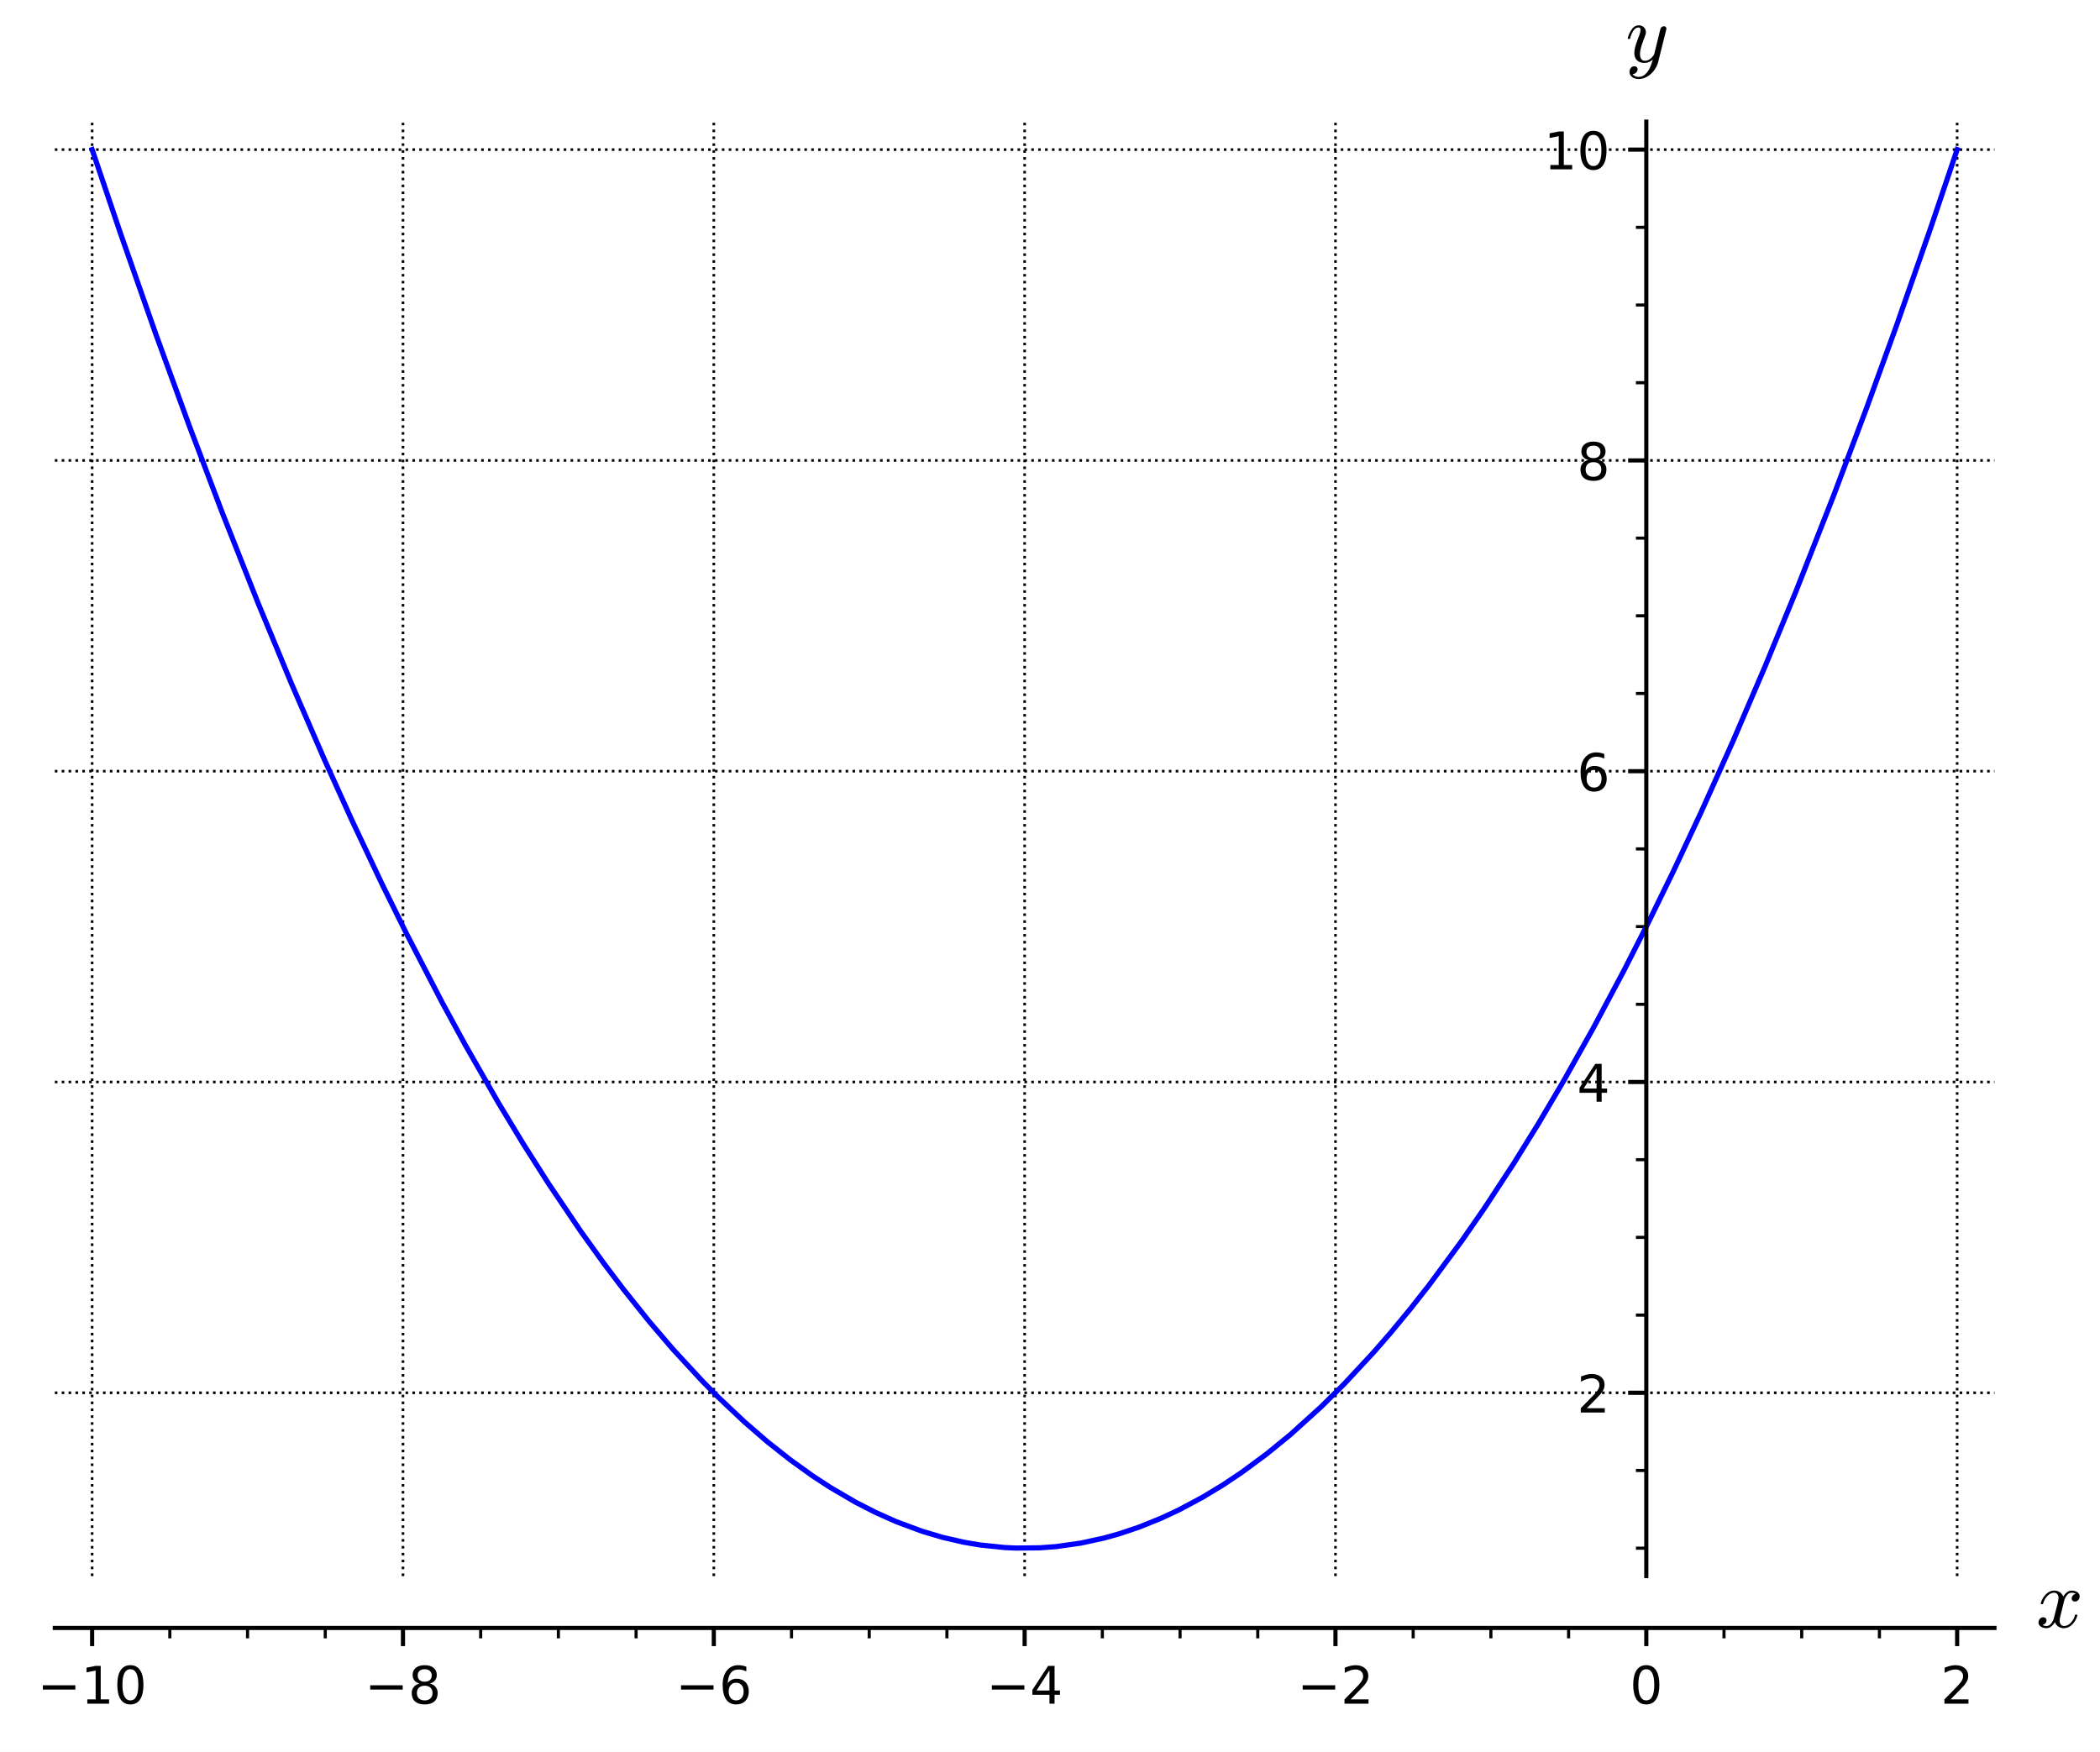
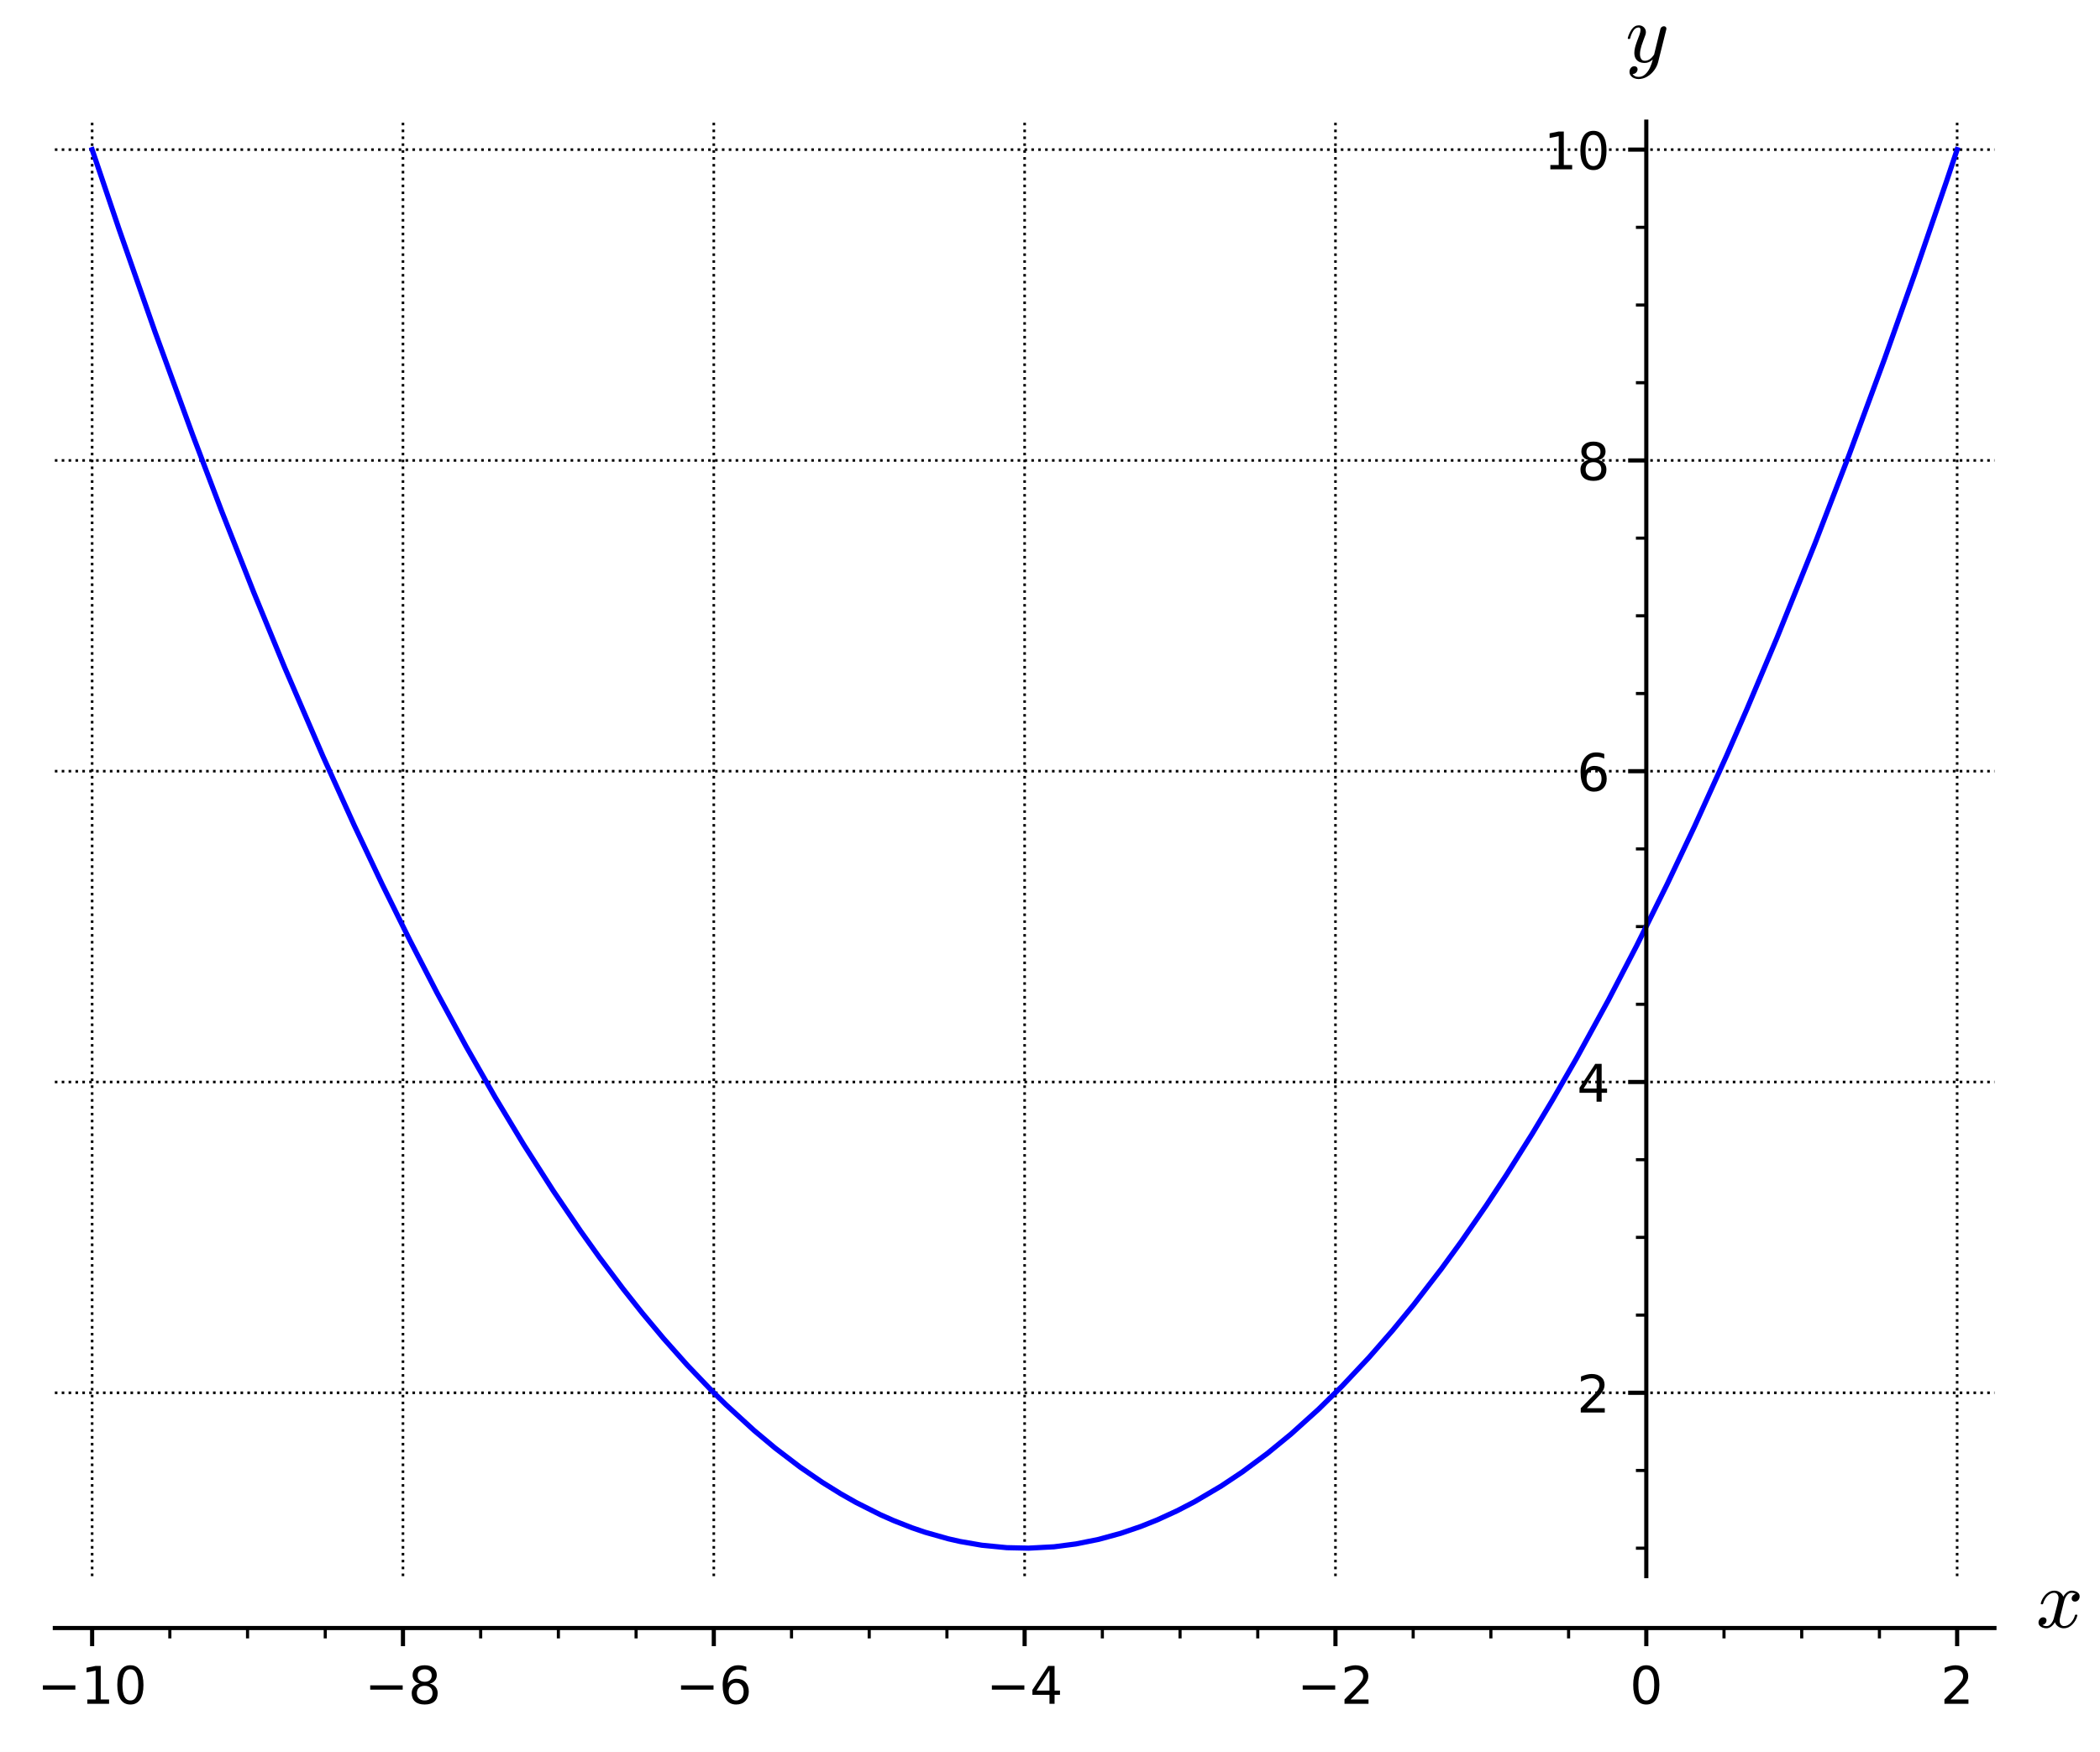
- <svg xmlns="http://www.w3.org/2000/svg" xmlns:xlink="http://www.w3.org/1999/xlink" width="404.638pt" height="337.601pt" viewBox="0 0 404.638 337.601" version="1.1">
+ <svg xmlns="http://www.w3.org/2000/svg" xmlns:xlink="http://www.w3.org/1999/xlink" width="404.619pt" height="337.601pt" viewBox="0 0 404.619 337.601" version="1.1">
  <defs>
    <style type="text/css">*{stroke-linejoin: round; stroke-linecap: butt}</style>
  </defs>
  <g id="figure_1">
    <g id="patch_1">
-       <path d="M 0 337.601  L 404.638 337.601  L 404.638 0  L 0 0  z " style="fill: #ffffff" />
+       <path d="M 0 337.601  L 404.619 337.601  L 404.619 0  L 0 0  z " style="fill: #ffffff" />
    </g>
    <g id="axes_1">
      <g id="patch_2">
-         <path d="M 10.565 303.723  L 384.298 303.723  L 384.298 23.442  L 10.565 23.442  z " style="fill: #ffffff" />
+         <path d="M 10.566 303.723  L 384.279 303.723  L 384.279 23.442  L 10.566 23.442  z " style="fill: #ffffff" />
      </g>
      <g id="matplotlib.axis_1">
        <g id="xtick_1">
          <g id="line2d_1">
-             <path d="M 17.752 303.723  L 17.752 23.442  " clip-path="url(#peee781e244)" style="fill: none; stroke-dasharray: 0.5,0.825; stroke-dashoffset: 0; stroke: #000000; stroke-width: 0.5" />
+             <path d="M 17.752 303.723  L 17.752 23.442  " clip-path="url(#p5a4845e6b5)" style="fill: none; stroke-dasharray: 0.5,0.825; stroke-dashoffset: 0; stroke: #000000; stroke-width: 0.5" />
          </g>
          <g id="line2d_2">
            <defs>
-               <path id="mcf49703777" d="M 0 0  L 0 3.5  " style="stroke: #000000; stroke-width: 0.8" />
-             </defs>
-             <g>
-               <use xlink:href="#mcf49703777" x="17.752" y="313.723" style="stroke: #000000; stroke-width: 0.8" />
+               <path id="m98d7b117cc" d="M 0 0  L 0 3.5  " style="stroke: #000000; stroke-width: 0.8" />
+             </defs>
+             <g>
+               <use xlink:href="#m98d7b117cc" x="17.752" y="313.723" style="stroke: #000000; stroke-width: 0.8" />
            </g>
          </g>
          <g id="text_1">
            <g transform="translate(7.2 328.3209) scale(0.1 -0.1)">
              <defs>
                <path id="DejaVuSans-2212" d="M 678 2272  L 4684 2272  L 4684 1741  L 678 1741  L 678 2272  z " transform="scale(0.015625)" />
                <path id="DejaVuSans-31" d="M 794 531  L 1825 531  L 1825 4091  L 703 3866  L 703 4441  L 1819 4666  L 2450 4666  L 2450 531  L 3481 531  L 3481 0  L 794 0  L 794 531  z " transform="scale(0.015625)" />
                <path id="DejaVuSans-30" d="M 2034 4250  Q 1547 4250 1301 3770  Q 1056 3291 1056 2328  Q 1056 1369 1301 889  Q 1547 409 2034 409  Q 2525 409 2770 889  Q 3016 1369 3016 2328  Q 3016 3291 2770 3770  Q 2525 4250 2034 4250  z M 2034 4750  Q 2819 4750 3233 4129  Q 3647 3509 3647 2328  Q 3647 1150 3233 529  Q 2819 -91 2034 -91  Q 1250 -91 836 529  Q 422 1150 422 2328  Q 422 3509 836 4129  Q 1250 4750 2034 4750  z " transform="scale(0.015625)" />
              </defs>
              <use xlink:href="#DejaVuSans-2212" />
              <use xlink:href="#DejaVuSans-31" x="83.789" />
              <use xlink:href="#DejaVuSans-30" x="147.412" />
            </g>
          </g>
        </g>
        <g id="xtick_2">
          <g id="line2d_3">
-             <path d="M 77.645 303.723  L 77.645 23.442  " clip-path="url(#peee781e244)" style="fill: none; stroke-dasharray: 0.5,0.825; stroke-dashoffset: 0; stroke: #000000; stroke-width: 0.5" />
+             <path d="M 77.642 303.723  L 77.642 23.442  " clip-path="url(#p5a4845e6b5)" style="fill: none; stroke-dasharray: 0.5,0.825; stroke-dashoffset: 0; stroke: #000000; stroke-width: 0.5" />
          </g>
          <g id="line2d_4">
            <g>
-               <use xlink:href="#mcf49703777" x="77.645" y="313.723" style="stroke: #000000; stroke-width: 0.8" />
+               <use xlink:href="#m98d7b117cc" x="77.642" y="313.723" style="stroke: #000000; stroke-width: 0.8" />
            </g>
          </g>
          <g id="text_2">
-             <g transform="translate(70.27437 328.3209) scale(0.1 -0.1)">
+             <g transform="translate(70.2712 328.3209) scale(0.1 -0.1)">
              <defs>
                <path id="DejaVuSans-38" d="M 2034 2216  Q 1584 2216 1326 1975  Q 1069 1734 1069 1313  Q 1069 891 1326 650  Q 1584 409 2034 409  Q 2484 409 2743 651  Q 3003 894 3003 1313  Q 3003 1734 2745 1975  Q 2488 2216 2034 2216  z M 1403 2484  Q 997 2584 770 2862  Q 544 3141 544 3541  Q 544 4100 942 4425  Q 1341 4750 2034 4750  Q 2731 4750 3128 4425  Q 3525 4100 3525 3541  Q 3525 3141 3298 2862  Q 3072 2584 2669 2484  Q 3125 2378 3379 2068  Q 3634 1759 3634 1313  Q 3634 634 3220 271  Q 2806 -91 2034 -91  Q 1263 -91 848 271  Q 434 634 434 1313  Q 434 1759 690 2068  Q 947 2378 1403 2484  z M 1172 3481  Q 1172 3119 1398 2916  Q 1625 2713 2034 2713  Q 2441 2713 2670 2916  Q 2900 3119 2900 3481  Q 2900 3844 2670 4047  Q 2441 4250 2034 4250  Q 1625 4250 1398 4047  Q 1172 3844 1172 3481  z " transform="scale(0.015625)" />
              </defs>
              <use xlink:href="#DejaVuSans-2212" />
              <use xlink:href="#DejaVuSans-38" x="83.789" />
            </g>
          </g>
        </g>
        <g id="xtick_3">
          <g id="line2d_5">
-             <path d="M 137.539 303.723  L 137.539 23.442  " clip-path="url(#peee781e244)" style="fill: none; stroke-dasharray: 0.5,0.825; stroke-dashoffset: 0; stroke: #000000; stroke-width: 0.5" />
+             <path d="M 137.532 303.723  L 137.532 23.442  " clip-path="url(#p5a4845e6b5)" style="fill: none; stroke-dasharray: 0.5,0.825; stroke-dashoffset: 0; stroke: #000000; stroke-width: 0.5" />
          </g>
          <g id="line2d_6">
            <g>
-               <use xlink:href="#mcf49703777" x="137.539" y="313.723" style="stroke: #000000; stroke-width: 0.8" />
+               <use xlink:href="#m98d7b117cc" x="137.532" y="313.723" style="stroke: #000000; stroke-width: 0.8" />
            </g>
          </g>
          <g id="text_3">
-             <g transform="translate(130.1675 328.3209) scale(0.1 -0.1)">
+             <g transform="translate(130.1611 328.3209) scale(0.1 -0.1)">
              <defs>
                <path id="DejaVuSans-36" d="M 2113 2584  Q 1688 2584 1439 2293  Q 1191 2003 1191 1497  Q 1191 994 1439 701  Q 1688 409 2113 409  Q 2538 409 2786 701  Q 3034 994 3034 1497  Q 3034 2003 2786 2293  Q 2538 2584 2113 2584  z M 3366 4563  L 3366 3988  Q 3128 4100 2886 4159  Q 2644 4219 2406 4219  Q 1781 4219 1451 3797  Q 1122 3375 1075 2522  Q 1259 2794 1537 2939  Q 1816 3084 2150 3084  Q 2853 3084 3261 2657  Q 3669 2231 3669 1497  Q 3669 778 3244 343  Q 2819 -91 2113 -91  Q 1303 -91 875 529  Q 447 1150 447 2328  Q 447 3434 972 4092  Q 1497 4750 2381 4750  Q 2619 4750 2861 4703  Q 3103 4656 3366 4563  z " transform="scale(0.015625)" />
              </defs>
              <use xlink:href="#DejaVuSans-2212" />
              <use xlink:href="#DejaVuSans-36" x="83.789" />
            </g>
          </g>
        </g>
        <g id="xtick_4">
          <g id="line2d_7">
-             <path d="M 197.432 303.723  L 197.432 23.442  " clip-path="url(#peee781e244)" style="fill: none; stroke-dasharray: 0.5,0.825; stroke-dashoffset: 0; stroke: #000000; stroke-width: 0.5" />
+             <path d="M 197.422 303.723  L 197.422 23.442  " clip-path="url(#p5a4845e6b5)" style="fill: none; stroke-dasharray: 0.5,0.825; stroke-dashoffset: 0; stroke: #000000; stroke-width: 0.5" />
          </g>
          <g id="line2d_8">
            <g>
-               <use xlink:href="#mcf49703777" x="197.432" y="313.723" style="stroke: #000000; stroke-width: 0.8" />
+               <use xlink:href="#m98d7b117cc" x="197.422" y="313.723" style="stroke: #000000; stroke-width: 0.8" />
            </g>
          </g>
          <g id="text_4">
-             <g transform="translate(190.0606 328.3209) scale(0.1 -0.1)">
+             <g transform="translate(190.0511 328.3209) scale(0.1 -0.1)">
              <defs>
                <path id="DejaVuSans-34" d="M 2419 4116  L 825 1625  L 2419 1625  L 2419 4116  z M 2253 4666  L 3047 4666  L 3047 1625  L 3713 1625  L 3713 1100  L 3047 1100  L 3047 0  L 2419 0  L 2419 1100  L 313 1100  L 313 1709  L 2253 4666  z " transform="scale(0.015625)" />
              </defs>
              <use xlink:href="#DejaVuSans-2212" />
              <use xlink:href="#DejaVuSans-34" x="83.789" />
            </g>
          </g>
        </g>
        <g id="xtick_5">
          <g id="line2d_9">
-             <path d="M 257.325 303.723  L 257.325 23.442  " clip-path="url(#peee781e244)" style="fill: none; stroke-dasharray: 0.5,0.825; stroke-dashoffset: 0; stroke: #000000; stroke-width: 0.5" />
+             <path d="M 257.312 303.723  L 257.312 23.442  " clip-path="url(#p5a4845e6b5)" style="fill: none; stroke-dasharray: 0.5,0.825; stroke-dashoffset: 0; stroke: #000000; stroke-width: 0.5" />
          </g>
          <g id="line2d_10">
            <g>
-               <use xlink:href="#mcf49703777" x="257.325" y="313.723" style="stroke: #000000; stroke-width: 0.8" />
+               <use xlink:href="#m98d7b117cc" x="257.312" y="313.723" style="stroke: #000000; stroke-width: 0.8" />
            </g>
          </g>
          <g id="text_5">
-             <g transform="translate(249.9537 328.3209) scale(0.1 -0.1)">
+             <g transform="translate(249.941 328.3209) scale(0.1 -0.1)">
              <defs>
                <path id="DejaVuSans-32" d="M 1228 531  L 3431 531  L 3431 0  L 469 0  L 469 531  Q 828 903 1448 1529  Q 2069 2156 2228 2338  Q 2531 2678 2651 2914  Q 2772 3150 2772 3378  Q 2772 3750 2511 3984  Q 2250 4219 1831 4219  Q 1534 4219 1204 4116  Q 875 4013 500 3803  L 500 4441  Q 881 4594 1212 4672  Q 1544 4750 1819 4750  Q 2544 4750 2975 4387  Q 3406 4025 3406 3419  Q 3406 3131 3298 2873  Q 3191 2616 2906 2266  Q 2828 2175 2409 1742  Q 1991 1309 1228 531  z " transform="scale(0.015625)" />
              </defs>
              <use xlink:href="#DejaVuSans-2212" />
              <use xlink:href="#DejaVuSans-32" x="83.789" />
            </g>
          </g>
        </g>
        <g id="xtick_6">
          <g id="line2d_11">
-             <path d="M 317.218 303.723  L 317.218 23.442  " clip-path="url(#peee781e244)" style="fill: none; stroke-dasharray: 0.5,0.825; stroke-dashoffset: 0; stroke: #000000; stroke-width: 0.5" />
+             <path d="M 317.202 303.723  L 317.202 23.442  " clip-path="url(#p5a4845e6b5)" style="fill: none; stroke-dasharray: 0.5,0.825; stroke-dashoffset: 0; stroke: #000000; stroke-width: 0.5" />
          </g>
          <g id="line2d_12">
            <g>
-               <use xlink:href="#mcf49703777" x="317.218" y="313.723" style="stroke: #000000; stroke-width: 0.8" />
+               <use xlink:href="#m98d7b117cc" x="317.202" y="313.723" style="stroke: #000000; stroke-width: 0.8" />
            </g>
          </g>
          <g id="text_6">
-             <g transform="translate(314.0367 328.3209) scale(0.1 -0.1)">
+             <g transform="translate(314.0208 328.3209) scale(0.1 -0.1)">
              <use xlink:href="#DejaVuSans-30" />
            </g>
          </g>
        </g>
        <g id="xtick_7">
          <g id="line2d_13">
-             <path d="M 377.111 303.723  L 377.111 23.442  " clip-path="url(#peee781e244)" style="fill: none; stroke-dasharray: 0.5,0.825; stroke-dashoffset: 0; stroke: #000000; stroke-width: 0.5" />
+             <path d="M 377.092 303.723  L 377.092 23.442  " clip-path="url(#p5a4845e6b5)" style="fill: none; stroke-dasharray: 0.5,0.825; stroke-dashoffset: 0; stroke: #000000; stroke-width: 0.5" />
          </g>
          <g id="line2d_14">
            <g>
-               <use xlink:href="#mcf49703777" x="377.111" y="313.723" style="stroke: #000000; stroke-width: 0.8" />
+               <use xlink:href="#m98d7b117cc" x="377.092" y="313.723" style="stroke: #000000; stroke-width: 0.8" />
            </g>
          </g>
          <g id="text_7">
-             <g transform="translate(373.9298 328.3209) scale(0.1 -0.1)">
+             <g transform="translate(373.9108 328.3209) scale(0.1 -0.1)">
              <use xlink:href="#DejaVuSans-32" />
            </g>
          </g>
        </g>
        <g id="xtick_8">
          <g id="line2d_15">
            <defs>
-               <path id="m8cdc2113b7" d="M 0 0  L 0 2  " style="stroke: #000000; stroke-width: 0.6" />
-             </defs>
-             <g>
-               <use xlink:href="#m8cdc2113b7" x="32.726" y="313.723" style="stroke: #000000; stroke-width: 0.6" />
+               <path id="m9fed863d83" d="M 0 0  L 0 2  " style="stroke: #000000; stroke-width: 0.6" />
+             </defs>
+             <g>
+               <use xlink:href="#m9fed863d83" x="32.725" y="313.723" style="stroke: #000000; stroke-width: 0.6" />
            </g>
          </g>
        </g>
        <g id="xtick_9">
          <g id="line2d_16">
            <g>
-               <use xlink:href="#m8cdc2113b7" x="47.699" y="313.723" style="stroke: #000000; stroke-width: 0.6" />
+               <use xlink:href="#m9fed863d83" x="47.697" y="313.723" style="stroke: #000000; stroke-width: 0.6" />
            </g>
          </g>
        </g>
        <g id="xtick_10">
          <g id="line2d_17">
            <g>
-               <use xlink:href="#m8cdc2113b7" x="62.672" y="313.723" style="stroke: #000000; stroke-width: 0.6" />
+               <use xlink:href="#m9fed863d83" x="62.67" y="313.723" style="stroke: #000000; stroke-width: 0.6" />
            </g>
          </g>
        </g>
        <g id="xtick_11">
          <g id="line2d_18">
            <g>
-               <use xlink:href="#m8cdc2113b7" x="92.619" y="313.723" style="stroke: #000000; stroke-width: 0.6" />
+               <use xlink:href="#m9fed863d83" x="92.615" y="313.723" style="stroke: #000000; stroke-width: 0.6" />
            </g>
          </g>
        </g>
        <g id="xtick_12">
          <g id="line2d_19">
            <g>
-               <use xlink:href="#m8cdc2113b7" x="107.592" y="313.723" style="stroke: #000000; stroke-width: 0.6" />
+               <use xlink:href="#m9fed863d83" x="107.587" y="313.723" style="stroke: #000000; stroke-width: 0.6" />
            </g>
          </g>
        </g>
        <g id="xtick_13">
          <g id="line2d_20">
            <g>
-               <use xlink:href="#m8cdc2113b7" x="122.565" y="313.723" style="stroke: #000000; stroke-width: 0.6" />
+               <use xlink:href="#m9fed863d83" x="122.56" y="313.723" style="stroke: #000000; stroke-width: 0.6" />
            </g>
          </g>
        </g>
        <g id="xtick_14">
          <g id="line2d_21">
            <g>
-               <use xlink:href="#m8cdc2113b7" x="152.512" y="313.723" style="stroke: #000000; stroke-width: 0.6" />
+               <use xlink:href="#m9fed863d83" x="152.505" y="313.723" style="stroke: #000000; stroke-width: 0.6" />
            </g>
          </g>
        </g>
        <g id="xtick_15">
          <g id="line2d_22">
            <g>
-               <use xlink:href="#m8cdc2113b7" x="167.485" y="313.723" style="stroke: #000000; stroke-width: 0.6" />
+               <use xlink:href="#m9fed863d83" x="167.477" y="313.723" style="stroke: #000000; stroke-width: 0.6" />
            </g>
          </g>
        </g>
        <g id="xtick_16">
          <g id="line2d_23">
            <g>
-               <use xlink:href="#m8cdc2113b7" x="182.458" y="313.723" style="stroke: #000000; stroke-width: 0.6" />
+               <use xlink:href="#m9fed863d83" x="182.45" y="313.723" style="stroke: #000000; stroke-width: 0.6" />
            </g>
          </g>
        </g>
        <g id="xtick_17">
          <g id="line2d_24">
            <g>
-               <use xlink:href="#m8cdc2113b7" x="212.405" y="313.723" style="stroke: #000000; stroke-width: 0.6" />
+               <use xlink:href="#m9fed863d83" x="212.395" y="313.723" style="stroke: #000000; stroke-width: 0.6" />
            </g>
          </g>
        </g>
        <g id="xtick_18">
          <g id="line2d_25">
            <g>
-               <use xlink:href="#m8cdc2113b7" x="227.378" y="313.723" style="stroke: #000000; stroke-width: 0.6" />
+               <use xlink:href="#m9fed863d83" x="227.367" y="313.723" style="stroke: #000000; stroke-width: 0.6" />
            </g>
          </g>
        </g>
        <g id="xtick_19">
          <g id="line2d_26">
            <g>
-               <use xlink:href="#m8cdc2113b7" x="242.352" y="313.723" style="stroke: #000000; stroke-width: 0.6" />
+               <use xlink:href="#m9fed863d83" x="242.34" y="313.723" style="stroke: #000000; stroke-width: 0.6" />
            </g>
          </g>
        </g>
        <g id="xtick_20">
          <g id="line2d_27">
            <g>
-               <use xlink:href="#m8cdc2113b7" x="272.298" y="313.723" style="stroke: #000000; stroke-width: 0.6" />
+               <use xlink:href="#m9fed863d83" x="272.285" y="313.723" style="stroke: #000000; stroke-width: 0.6" />
            </g>
          </g>
        </g>
        <g id="xtick_21">
          <g id="line2d_28">
            <g>
-               <use xlink:href="#m8cdc2113b7" x="287.271" y="313.723" style="stroke: #000000; stroke-width: 0.6" />
+               <use xlink:href="#m9fed863d83" x="287.257" y="313.723" style="stroke: #000000; stroke-width: 0.6" />
            </g>
          </g>
        </g>
        <g id="xtick_22">
          <g id="line2d_29">
            <g>
-               <use xlink:href="#m8cdc2113b7" x="302.245" y="313.723" style="stroke: #000000; stroke-width: 0.6" />
+               <use xlink:href="#m9fed863d83" x="302.23" y="313.723" style="stroke: #000000; stroke-width: 0.6" />
            </g>
          </g>
        </g>
        <g id="xtick_23">
          <g id="line2d_30">
            <g>
-               <use xlink:href="#m8cdc2113b7" x="332.191" y="313.723" style="stroke: #000000; stroke-width: 0.6" />
+               <use xlink:href="#m9fed863d83" x="332.175" y="313.723" style="stroke: #000000; stroke-width: 0.6" />
            </g>
          </g>
        </g>
        <g id="xtick_24">
          <g id="line2d_31">
            <g>
-               <use xlink:href="#m8cdc2113b7" x="347.165" y="313.723" style="stroke: #000000; stroke-width: 0.6" />
+               <use xlink:href="#m9fed863d83" x="347.147" y="313.723" style="stroke: #000000; stroke-width: 0.6" />
            </g>
          </g>
        </g>
        <g id="xtick_25">
          <g id="line2d_32">
            <g>
-               <use xlink:href="#m8cdc2113b7" x="362.138" y="313.723" style="stroke: #000000; stroke-width: 0.6" />
+               <use xlink:href="#m9fed863d83" x="362.12" y="313.723" style="stroke: #000000; stroke-width: 0.6" />
            </g>
          </g>
        </g>
        <g id="text_8">
-           <g transform="translate(392.2982 313.7225) scale(0.16 -0.16)">
+           <g transform="translate(392.2788 313.7225) scale(0.16 -0.16)">
            <defs>
              <path id="Cmmi10-78" d="M 500 184  Q 613 97 819 97  Q 1019 97 1172 289  Q 1325 481 1381 709  L 1672 1844  Q 1741 2153 1741 2266  Q 1741 2425 1652 2544  Q 1563 2663 1403 2663  Q 1200 2663 1022 2536  Q 844 2409 722 2214  Q 600 2019 550 1819  Q 538 1778 500 1778  L 422 1778  Q 372 1778 372 1838  L 372 1856  Q 434 2094 584 2320  Q 734 2547 951 2687  Q 1169 2828 1416 2828  Q 1650 2828 1839 2703  Q 2028 2578 2106 2363  Q 2216 2559 2386 2693  Q 2556 2828 2759 2828  Q 2897 2828 3040 2779  Q 3184 2731 3275 2631  Q 3366 2531 3366 2381  Q 3366 2219 3261 2101  Q 3156 1984 2994 1984  Q 2891 1984 2822 2050  Q 2753 2116 2753 2216  Q 2753 2350 2845 2451  Q 2938 2553 3066 2572  Q 2950 2663 2747 2663  Q 2541 2663 2389 2472  Q 2238 2281 2175 2047  L 1894 916  Q 1825 659 1825 494  Q 1825 331 1917 214  Q 2009 97 2163 97  Q 2463 97 2698 361  Q 2934 625 3009 941  Q 3022 978 3059 978  L 3138 978  Q 3163 978 3178 961  Q 3194 944 3194 922  Q 3194 916 3188 903  Q 3097 522 2806 225  Q 2516 -72 2150 -72  Q 1916 -72 1727 54  Q 1538 181 1459 397  Q 1359 209 1182 68  Q 1006 -72 806 -72  Q 669 -72 523 -23  Q 378 25 287 125  Q 197 225 197 378  Q 197 528 301 651  Q 406 775 563 775  Q 669 775 741 711  Q 813 647 813 544  Q 813 409 723 309  Q 634 209 500 184  z " transform="scale(0.015625)" />
            </defs>
            <use xlink:href="#Cmmi10-78" transform="translate(0 0.8125)" />
          </g>
        </g>
      </g>
      <g id="matplotlib.axis_2">
        <g id="ytick_1">
          <g id="line2d_33">
-             <path d="M 10.565 268.405  L 384.298 268.405  " clip-path="url(#peee781e244)" style="fill: none; stroke-dasharray: 0.5,0.825; stroke-dashoffset: 0; stroke: #000000; stroke-width: 0.5" />
+             <path d="M 10.566 268.392  L 384.279 268.392  " clip-path="url(#p5a4845e6b5)" style="fill: none; stroke-dasharray: 0.5,0.825; stroke-dashoffset: 0; stroke: #000000; stroke-width: 0.5" />
          </g>
          <g id="line2d_34">
            <defs>
-               <path id="mf89e33d43b" d="M 0 0  L -3.5 0  " style="stroke: #000000; stroke-width: 0.8" />
-             </defs>
-             <g>
-               <use xlink:href="#mf89e33d43b" x="317.218" y="268.405" style="stroke: #000000; stroke-width: 0.8" />
+               <path id="mf24a37e925" d="M 0 0  L -3.5 0  " style="stroke: #000000; stroke-width: 0.8" />
+             </defs>
+             <g>
+               <use xlink:href="#mf24a37e925" x="317.202" y="268.392" style="stroke: #000000; stroke-width: 0.8" />
            </g>
          </g>
          <g id="text_9">
-             <g transform="translate(303.8555 272.2042) scale(0.1 -0.1)">
+             <g transform="translate(303.8396 272.1915) scale(0.1 -0.1)">
              <use xlink:href="#DejaVuSans-32" />
            </g>
          </g>
        </g>
        <g id="ytick_2">
          <g id="line2d_35">
-             <path d="M 10.565 208.512  L 384.298 208.512  " clip-path="url(#peee781e244)" style="fill: none; stroke-dasharray: 0.5,0.825; stroke-dashoffset: 0; stroke: #000000; stroke-width: 0.5" />
+             <path d="M 10.566 208.502  L 384.279 208.502  " clip-path="url(#p5a4845e6b5)" style="fill: none; stroke-dasharray: 0.5,0.825; stroke-dashoffset: 0; stroke: #000000; stroke-width: 0.5" />
          </g>
          <g id="line2d_36">
            <g>
-               <use xlink:href="#mf89e33d43b" x="317.218" y="208.512" style="stroke: #000000; stroke-width: 0.8" />
+               <use xlink:href="#mf24a37e925" x="317.202" y="208.502" style="stroke: #000000; stroke-width: 0.8" />
            </g>
          </g>
          <g id="text_10">
-             <g transform="translate(303.8555 212.3111) scale(0.1 -0.1)">
+             <g transform="translate(303.8396 212.3016) scale(0.1 -0.1)">
              <use xlink:href="#DejaVuSans-34" />
            </g>
          </g>
        </g>
        <g id="ytick_3">
          <g id="line2d_37">
-             <path d="M 10.565 148.619  L 384.298 148.619  " clip-path="url(#peee781e244)" style="fill: none; stroke-dasharray: 0.5,0.825; stroke-dashoffset: 0; stroke: #000000; stroke-width: 0.5" />
+             <path d="M 10.566 148.612  L 384.279 148.612  " clip-path="url(#p5a4845e6b5)" style="fill: none; stroke-dasharray: 0.5,0.825; stroke-dashoffset: 0; stroke: #000000; stroke-width: 0.5" />
          </g>
          <g id="line2d_38">
            <g>
-               <use xlink:href="#mf89e33d43b" x="317.218" y="148.619" style="stroke: #000000; stroke-width: 0.8" />
+               <use xlink:href="#mf24a37e925" x="317.202" y="148.612" style="stroke: #000000; stroke-width: 0.8" />
            </g>
          </g>
          <g id="text_11">
-             <g transform="translate(303.8555 152.418) scale(0.1 -0.1)">
+             <g transform="translate(303.8396 152.4116) scale(0.1 -0.1)">
              <use xlink:href="#DejaVuSans-36" />
            </g>
          </g>
        </g>
        <g id="ytick_4">
          <g id="line2d_39">
-             <path d="M 10.565 88.726  L 384.298 88.726  " clip-path="url(#peee781e244)" style="fill: none; stroke-dasharray: 0.5,0.825; stroke-dashoffset: 0; stroke: #000000; stroke-width: 0.5" />
+             <path d="M 10.566 88.722  L 384.279 88.722  " clip-path="url(#p5a4845e6b5)" style="fill: none; stroke-dasharray: 0.5,0.825; stroke-dashoffset: 0; stroke: #000000; stroke-width: 0.5" />
          </g>
          <g id="line2d_40">
            <g>
-               <use xlink:href="#mf89e33d43b" x="317.218" y="88.726" style="stroke: #000000; stroke-width: 0.8" />
+               <use xlink:href="#mf24a37e925" x="317.202" y="88.722" style="stroke: #000000; stroke-width: 0.8" />
            </g>
          </g>
          <g id="text_12">
-             <g transform="translate(303.8555 92.52484) scale(0.1 -0.1)">
+             <g transform="translate(303.8396 92.52166) scale(0.1 -0.1)">
              <use xlink:href="#DejaVuSans-38" />
            </g>
          </g>
        </g>
        <g id="ytick_5">
          <g id="line2d_41">
-             <path d="M 10.565 28.832  L 384.298 28.832  " clip-path="url(#peee781e244)" style="fill: none; stroke-dasharray: 0.5,0.825; stroke-dashoffset: 0; stroke: #000000; stroke-width: 0.5" />
+             <path d="M 10.566 28.832  L 384.279 28.832  " clip-path="url(#p5a4845e6b5)" style="fill: none; stroke-dasharray: 0.5,0.825; stroke-dashoffset: 0; stroke: #000000; stroke-width: 0.5" />
          </g>
          <g id="line2d_42">
            <g>
-               <use xlink:href="#mf89e33d43b" x="317.218" y="28.832" style="stroke: #000000; stroke-width: 0.8" />
+               <use xlink:href="#mf24a37e925" x="317.202" y="28.832" style="stroke: #000000; stroke-width: 0.8" />
            </g>
          </g>
          <g id="text_13">
-             <g transform="translate(297.493 32.63172) scale(0.1 -0.1)">
+             <g transform="translate(297.4771 32.63172) scale(0.1 -0.1)">
              <use xlink:href="#DejaVuSans-31" />
              <use xlink:href="#DejaVuSans-30" x="63.623" />
            </g>
          </g>
        </g>
        <g id="ytick_6">
          <g id="line2d_43">
            <defs>
-               <path id="maabe689abe" d="M 0 0  L -2 0  " style="stroke: #000000; stroke-width: 0.6" />
-             </defs>
-             <g>
-               <use xlink:href="#maabe689abe" x="317.218" y="298.352" style="stroke: #000000; stroke-width: 0.6" />
+               <path id="me6e32f29dd" d="M 0 0  L -2 0  " style="stroke: #000000; stroke-width: 0.6" />
+             </defs>
+             <g>
+               <use xlink:href="#me6e32f29dd" x="317.202" y="298.337" style="stroke: #000000; stroke-width: 0.6" />
            </g>
          </g>
        </g>
        <g id="ytick_7">
          <g id="line2d_44">
            <g>
-               <use xlink:href="#maabe689abe" x="317.218" y="283.378" style="stroke: #000000; stroke-width: 0.6" />
+               <use xlink:href="#me6e32f29dd" x="317.202" y="283.365" style="stroke: #000000; stroke-width: 0.6" />
            </g>
          </g>
        </g>
        <g id="ytick_8">
          <g id="line2d_45">
            <g>
-               <use xlink:href="#maabe689abe" x="317.218" y="253.432" style="stroke: #000000; stroke-width: 0.6" />
+               <use xlink:href="#me6e32f29dd" x="317.202" y="253.42" style="stroke: #000000; stroke-width: 0.6" />
            </g>
          </g>
        </g>
        <g id="ytick_9">
          <g id="line2d_46">
            <g>
-               <use xlink:href="#maabe689abe" x="317.218" y="238.458" style="stroke: #000000; stroke-width: 0.6" />
+               <use xlink:href="#me6e32f29dd" x="317.202" y="238.447" style="stroke: #000000; stroke-width: 0.6" />
            </g>
          </g>
        </g>
        <g id="ytick_10">
          <g id="line2d_47">
            <g>
-               <use xlink:href="#maabe689abe" x="317.218" y="223.485" style="stroke: #000000; stroke-width: 0.6" />
+               <use xlink:href="#me6e32f29dd" x="317.202" y="223.475" style="stroke: #000000; stroke-width: 0.6" />
            </g>
          </g>
        </g>
        <g id="ytick_11">
          <g id="line2d_48">
            <g>
-               <use xlink:href="#maabe689abe" x="317.218" y="193.539" style="stroke: #000000; stroke-width: 0.6" />
+               <use xlink:href="#me6e32f29dd" x="317.202" y="193.53" style="stroke: #000000; stroke-width: 0.6" />
            </g>
          </g>
        </g>
        <g id="ytick_12">
          <g id="line2d_49">
            <g>
-               <use xlink:href="#maabe689abe" x="317.218" y="178.565" style="stroke: #000000; stroke-width: 0.6" />
+               <use xlink:href="#me6e32f29dd" x="317.202" y="178.557" style="stroke: #000000; stroke-width: 0.6" />
            </g>
          </g>
        </g>
        <g id="ytick_13">
          <g id="line2d_50">
            <g>
-               <use xlink:href="#maabe689abe" x="317.218" y="163.592" style="stroke: #000000; stroke-width: 0.6" />
+               <use xlink:href="#me6e32f29dd" x="317.202" y="163.585" style="stroke: #000000; stroke-width: 0.6" />
            </g>
          </g>
        </g>
        <g id="ytick_14">
          <g id="line2d_51">
            <g>
-               <use xlink:href="#maabe689abe" x="317.218" y="133.645" style="stroke: #000000; stroke-width: 0.6" />
+               <use xlink:href="#me6e32f29dd" x="317.202" y="133.64" style="stroke: #000000; stroke-width: 0.6" />
            </g>
          </g>
        </g>
        <g id="ytick_15">
          <g id="line2d_52">
            <g>
-               <use xlink:href="#maabe689abe" x="317.218" y="118.672" style="stroke: #000000; stroke-width: 0.6" />
+               <use xlink:href="#me6e32f29dd" x="317.202" y="118.667" style="stroke: #000000; stroke-width: 0.6" />
            </g>
          </g>
        </g>
        <g id="ytick_16">
          <g id="line2d_53">
            <g>
-               <use xlink:href="#maabe689abe" x="317.218" y="103.699" style="stroke: #000000; stroke-width: 0.6" />
+               <use xlink:href="#me6e32f29dd" x="317.202" y="103.695" style="stroke: #000000; stroke-width: 0.6" />
            </g>
          </g>
        </g>
        <g id="ytick_17">
          <g id="line2d_54">
            <g>
-               <use xlink:href="#maabe689abe" x="317.218" y="73.752" style="stroke: #000000; stroke-width: 0.6" />
+               <use xlink:href="#me6e32f29dd" x="317.202" y="73.75" style="stroke: #000000; stroke-width: 0.6" />
            </g>
          </g>
        </g>
        <g id="ytick_18">
          <g id="line2d_55">
            <g>
-               <use xlink:href="#maabe689abe" x="317.218" y="58.779" style="stroke: #000000; stroke-width: 0.6" />
+               <use xlink:href="#me6e32f29dd" x="317.202" y="58.777" style="stroke: #000000; stroke-width: 0.6" />
            </g>
          </g>
        </g>
        <g id="ytick_19">
          <g id="line2d_56">
            <g>
-               <use xlink:href="#maabe689abe" x="317.218" y="43.806" style="stroke: #000000; stroke-width: 0.6" />
+               <use xlink:href="#me6e32f29dd" x="317.202" y="43.805" style="stroke: #000000; stroke-width: 0.6" />
            </g>
          </g>
        </g>
        <g id="text_14">
-           <g transform="translate(313.218 12.0825) scale(0.16 -0.16)">
+           <g transform="translate(313.2021 12.0825) scale(0.16 -0.16)">
            <defs>
              <path id="Cmmi10-79" d="M 538 -916  Q 672 -1147 1006 -1147  Q 1309 -1147 1531 -934  Q 1753 -722 1889 -420  Q 2025 -119 2100 197  Q 1816 -72 1484 -72  Q 1231 -72 1053 15  Q 875 103 776 276  Q 678 450 678 697  Q 678 906 734 1126  Q 791 1347 892 1617  Q 994 1888 1069 2088  Q 1153 2322 1153 2472  Q 1153 2663 1013 2663  Q 759 2663 595 2402  Q 431 2141 353 1819  Q 341 1778 300 1778  L 225 1778  Q 172 1778 172 1838  L 172 1856  Q 275 2238 487 2533  Q 700 2828 1025 2828  Q 1253 2828 1411 2678  Q 1569 2528 1569 2297  Q 1569 2178 1516 2047  Q 1488 1969 1388 1706  Q 1288 1444 1234 1272  Q 1181 1100 1147 934  Q 1113 769 1113 603  Q 1113 391 1203 244  Q 1294 97 1491 97  Q 1888 97 2203 581  L 2688 2553  Q 2709 2638 2787 2698  Q 2866 2759 2956 2759  Q 3034 2759 3092 2709  Q 3150 2659 3150 2578  Q 3150 2541 3144 2528  L 2509 -19  Q 2425 -347 2200 -647  Q 1975 -947 1658 -1130  Q 1341 -1313 997 -1313  Q 831 -1313 668 -1248  Q 506 -1184 406 -1056  Q 306 -928 306 -756  Q 306 -581 409 -453  Q 513 -325 684 -325  Q 788 -325 858 -389  Q 928 -453 928 -556  Q 928 -703 818 -812  Q 709 -922 563 -922  Q 556 -919 550 -917  Q 544 -916 538 -916  z " transform="scale(0.015625)" />
            </defs>
            <use xlink:href="#Cmmi10-79" transform="translate(0 0.8125)" />
          </g>
        </g>
      </g>
      <g id="line2d_57">
-         <path d="M 17.752 28.832  L 23.251 45.077  L 30.029 64.404  L 36.464 82.044  L 42.775 98.674  L 49.676 116.096  L 56.192 131.816  L 62.478 146.309  L 67.789 158.041  L 73.583 170.304  L 78.401 180.071  L 85.171 193.144  L 89.67 201.408  L 96.029 212.511  L 100.848 220.476  L 105.716 228.129  L 111.959 237.363  L 116.303 243.405  L 120.111 248.441  L 125.033 254.594  L 129.658 260.007  L 135.386 266.213  L 138.419 269.279  L 143.396 273.976  L 147.874 277.849  L 152.291 281.341  L 156.612 284.442  L 160.025 286.67  L 164.902 289.518  L 168.675 291.448  L 172.674 293.234  L 177.66 295.088  L 181.717 296.29  L 185.79 297.22  L 188.84 297.735  L 193.608 298.23  L 195.705 298.327  L 200.344 298.281  L 203.535 298.041  L 208.267 297.371  L 212.723 296.4  L 215.554 295.61  L 219.484 294.292  L 223.749 292.569  L 227.225 290.941  L 231.748 288.521  L 235.686 286.135  L 239.202 283.786  L 244.03 280.224  L 248.612 276.484  L 254.533 271.131  L 259.012 266.694  L 264.698 260.578  L 267.889 256.909  L 271.672 252.34  L 275.356 247.66  L 281.696 239.076  L 286.012 232.848  L 291.665 224.22  L 296.461 216.483  L 301.242 208.386  L 306.958 198.207  L 312.934 186.98  L 317.582 177.836  L 322.416 167.944  L 327.776 156.519  L 333.955 142.754  L 340.08 128.479  L 345.999 114.087  L 353.278 95.589  L 359.638 78.702  L 365.452 62.675  L 371.993 43.967  L 377.111 28.832  L 377.111 28.832  " clip-path="url(#peee781e244)" style="fill: none; stroke: #0000ff; stroke-linecap: square" />
+         <path d="M 17.752 28.832  L 22.953 44.208  L 29.845 63.889  L 37.128 83.826  L 42.666 98.392  L 48.928 114.244  L 54.829 128.586  L 62.244 145.78  L 68.245 159.025  L 73.633 170.405  L 78.943 181.144  L 84.209 191.331  L 89.807 201.652  L 95.401 211.442  L 100.898 220.554  L 106.607 229.483  L 111.831 237.177  L 115.449 242.238  L 120.08 248.397  L 123.766 253.044  L 127.836 257.911  L 132.42 263.062  L 137.098 267.957  L 139.865 270.68  L 145.308 275.664  L 149.348 279.042  L 154.124 282.686  L 158.385 285.615  L 161.965 287.841  L 164.957 289.538  L 169.586 291.869  L 172.202 293.027  L 175.762 294.42  L 178.232 295.263  L 182.718 296.532  L 185.002 297.049  L 189.173 297.769  L 193.966 298.238  L 198.177 298.332  L 203.075 298.071  L 207.309 297.521  L 211.682 296.64  L 215.955 295.47  L 219.793 294.159  L 222.944 292.899  L 226.798 291.133  L 230.151 289.395  L 235.293 286.364  L 239.307 283.691  L 244.188 280.078  L 248.749 276.343  L 254.071 271.546  L 258.569 267.122  L 263.747 261.611  L 268.323 256.37  L 272.38 251.429  L 277.727 244.498  L 281.543 239.26  L 286.359 232.301  L 290.224 226.437  L 295.203 218.515  L 299.064 212.087  L 303.761 203.931  L 309.911 192.697  L 315.34 182.253  L 321.219 170.39  L 326.482 159.279  L 332.672 145.62  L 336.602 136.614  L 342.338 123.011  L 349.737 104.65  L 356.183 87.911  L 363.108 69.151  L 368.969 52.651  L 375.05 34.924  L 377.092 28.832  L 377.092 28.832  " clip-path="url(#p5a4845e6b5)" style="fill: none; stroke: #0000ff; stroke-linecap: square" />
      </g>
      <g id="patch_3">
-         <path d="M 317.218 303.723  L 317.218 23.442  " style="fill: none; stroke: #000000; stroke-width: 0.8; stroke-linejoin: miter; stroke-linecap: square" />
+         <path d="M 317.202 303.723  L 317.202 23.442  " style="fill: none; stroke: #000000; stroke-width: 0.8; stroke-linejoin: miter; stroke-linecap: square" />
      </g>
      <g id="patch_4">
-         <path d="M 10.565 313.723  L 384.298 313.723  " style="fill: none; stroke: #000000; stroke-width: 0.8; stroke-linejoin: miter; stroke-linecap: square" />
+         <path d="M 10.566 313.723  L 384.279 313.723  " style="fill: none; stroke: #000000; stroke-width: 0.8; stroke-linejoin: miter; stroke-linecap: square" />
      </g>
    </g>
  </g>
  <defs>
-     <clipPath id="peee781e244">
-       <rect x="10.565" y="23.442" width="373.733" height="280.28" />
+     <clipPath id="p5a4845e6b5">
+       <rect x="10.566" y="23.442" width="373.713" height="280.28" />
    </clipPath>
  </defs>
</svg>
